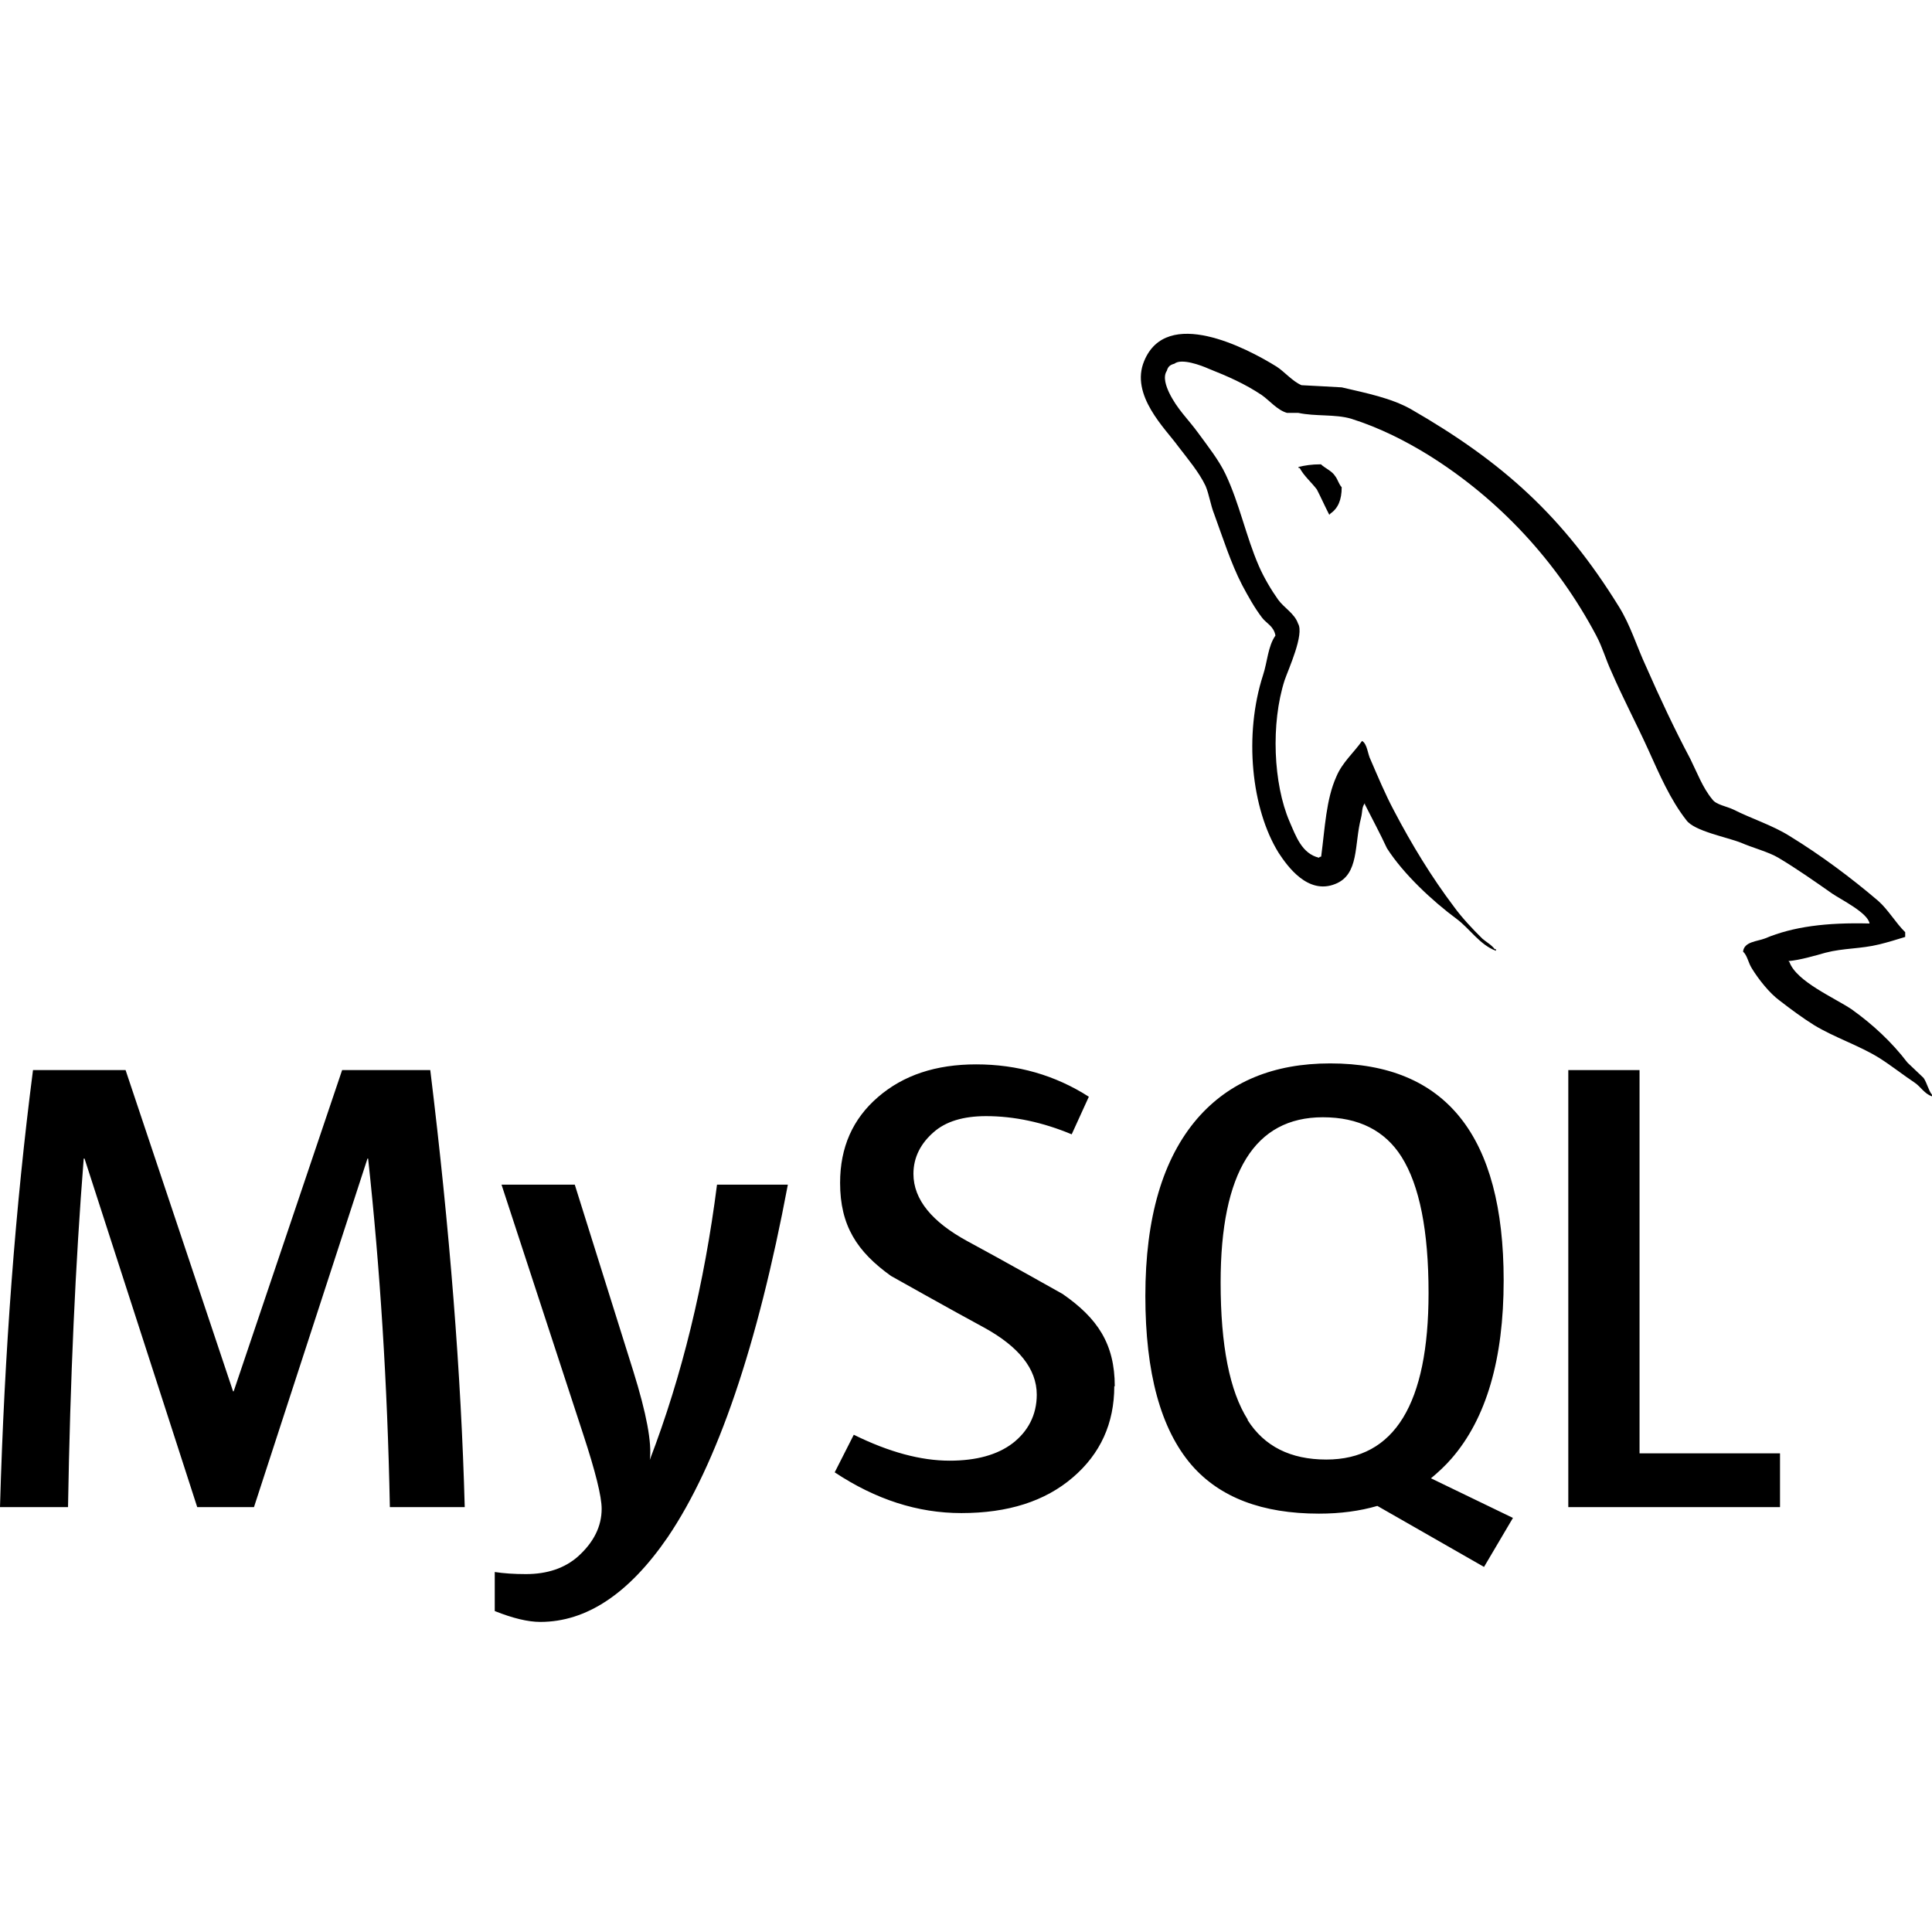
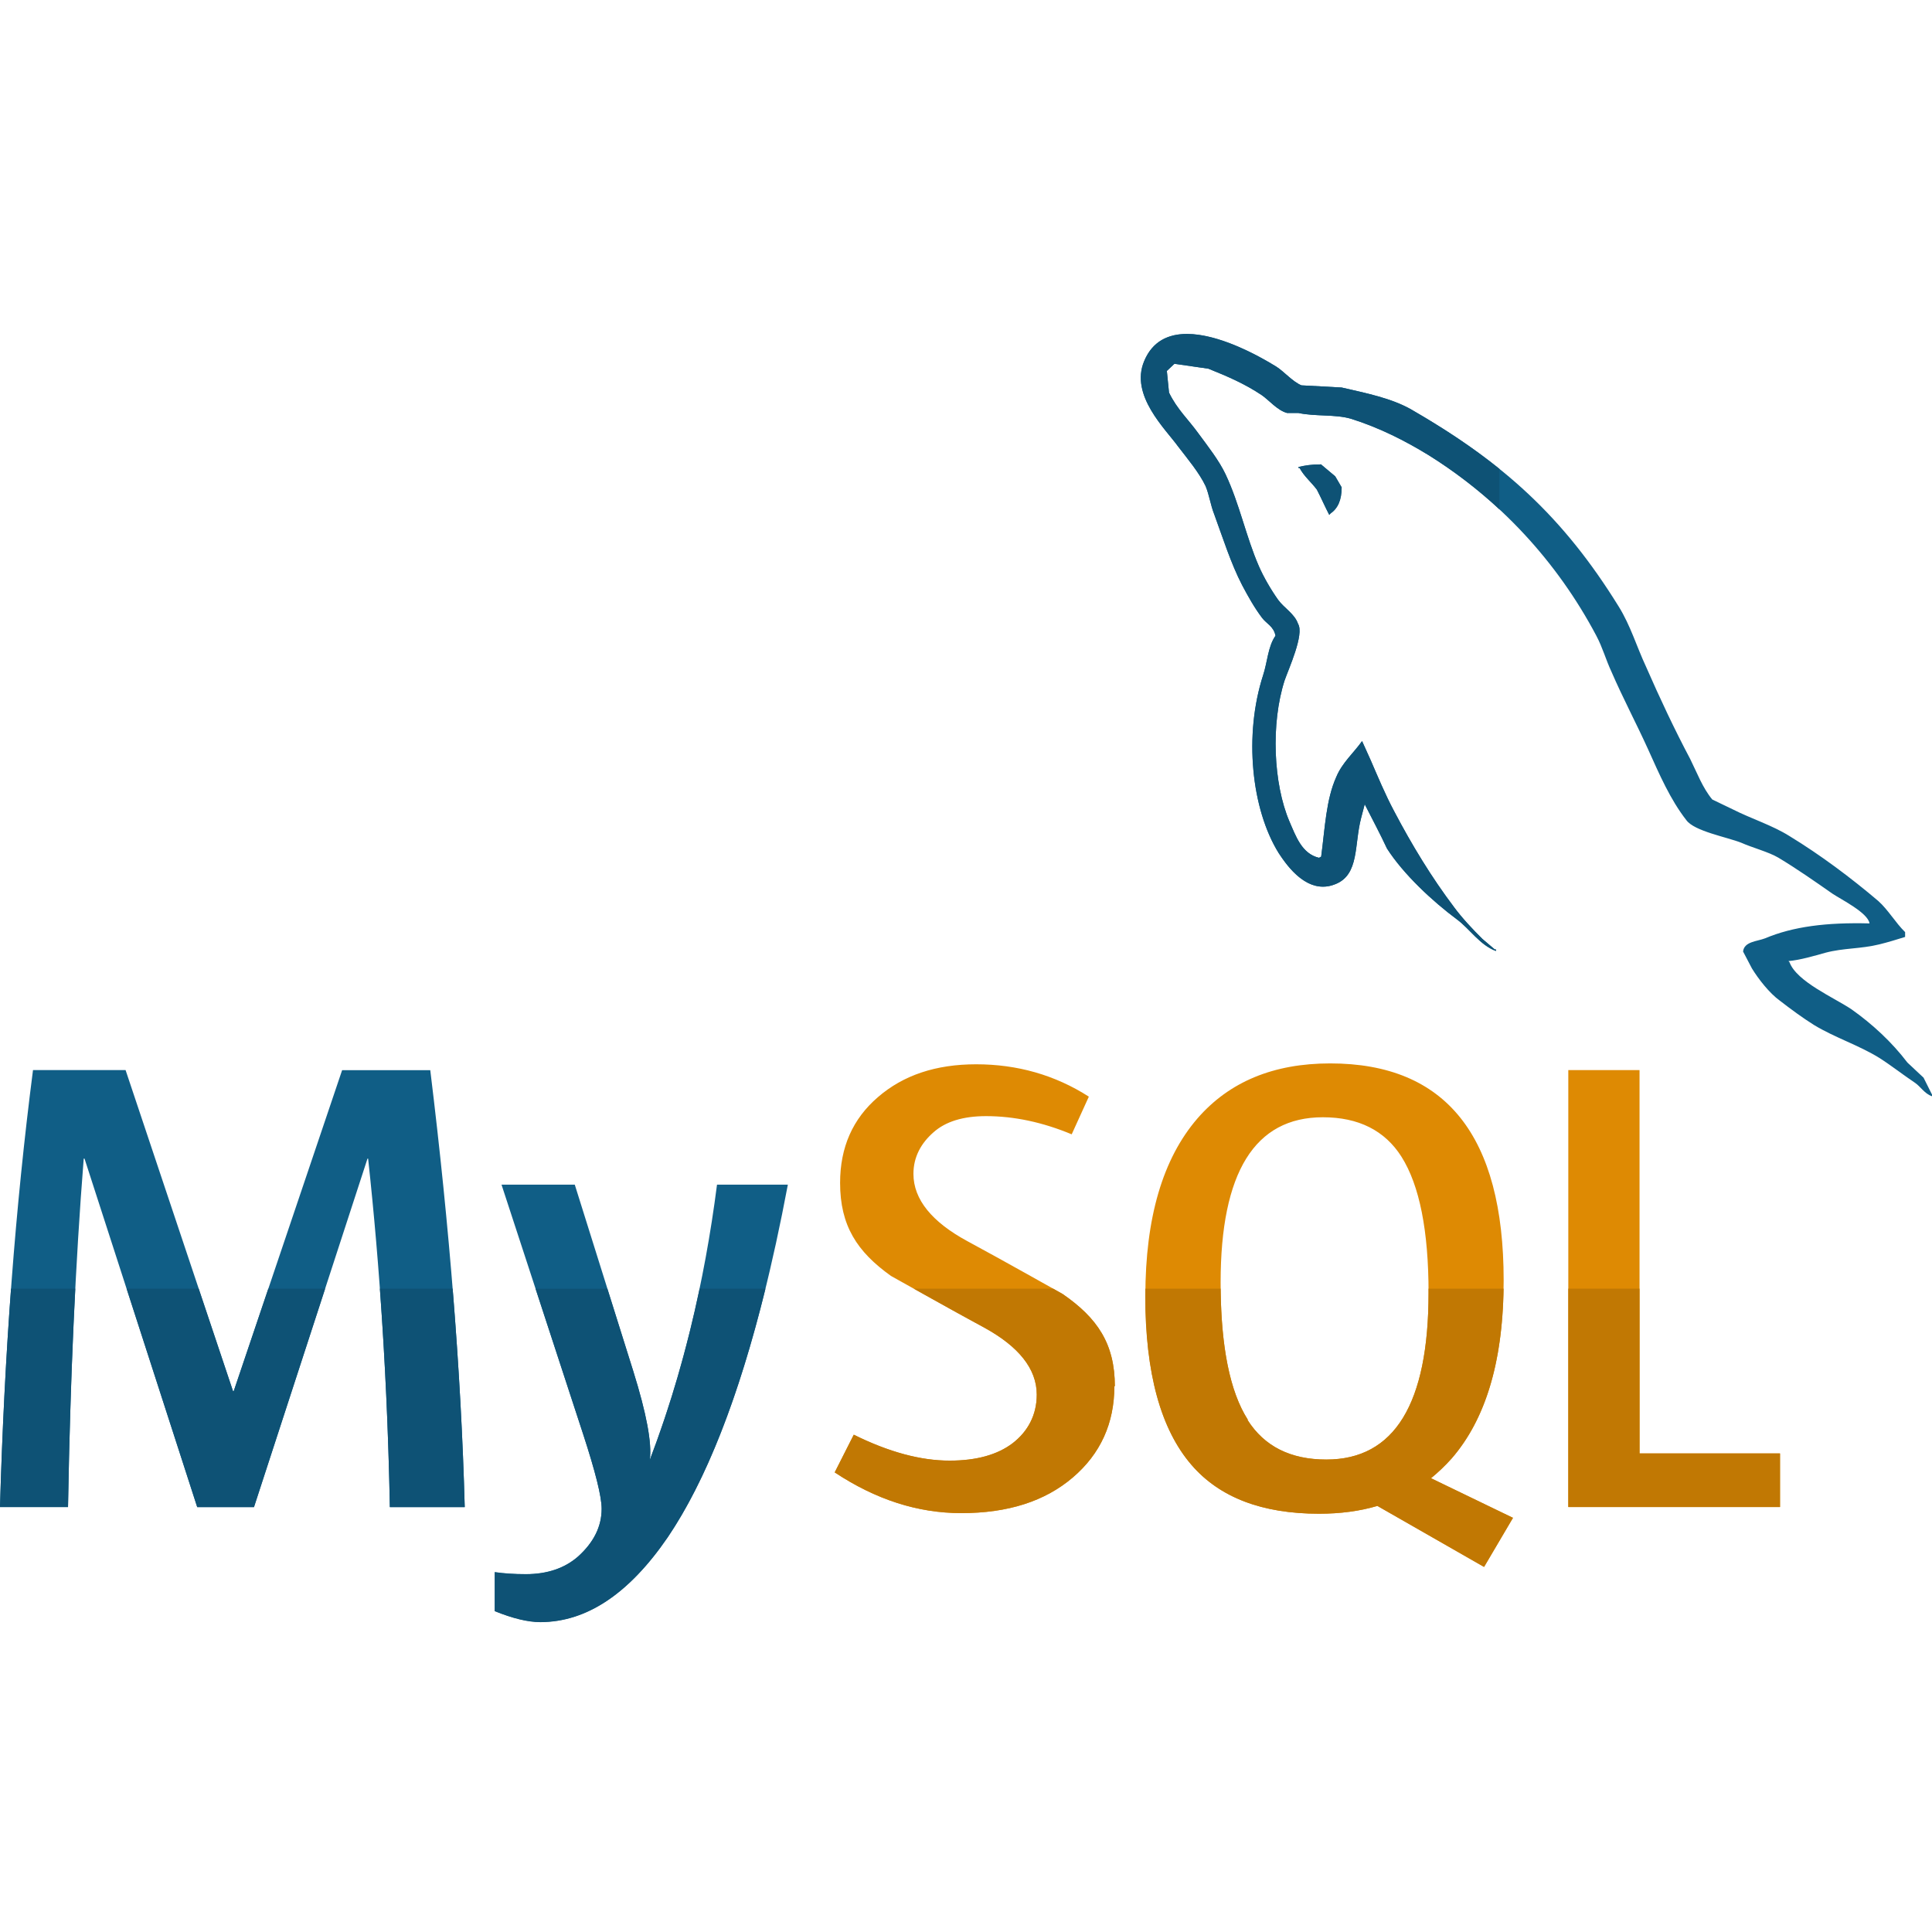
<svg xmlns="http://www.w3.org/2000/svg" enable-background="new 0 0 24 24" viewBox="0 0 24 24">
-   <path d="M6.532,19.554c-0.146,0-0.276-0.009-0.386-0.026v0.485c0.226,0.09,0.413,0.135,0.566,0.135c0.573,0,1.101-0.35,1.583-1.053c0.616-0.91,1.114-2.371,1.492-4.379h-0.88c-0.157,1.233-0.435,2.375-0.835,3.419c0.028-0.209-0.041-0.576-0.205-1.102L7.14,14.716H6.23l1.014,3.099c0.153,0.465,0.23,0.775,0.23,0.927c0,0.219-0.098,0.417-0.295,0.594C7.015,19.48,6.8,19.554,6.532,19.554z" />
-   <polygon points="19.482 13.293 19.482 18.722 22.112 18.722 22.112 18.054 20.367 18.054 20.367 13.293" />
-   <path d="M1.04 14.392h.01l1.4 4.33h.705l1.41-4.33h.008c.147 1.355.24 2.796.27 4.33H5.77h.003c-.044-1.64-.186-3.451-.428-5.429H4.25l-1.347 3.99H2.895l-1.335-3.99H.41C.192 14.981.055 16.792 0 18.722h.845C.872 17.134.937 15.691 1.04 14.392zM18.679 15.906c0-1.796-.718-2.696-2.155-2.696-.704 0-1.254.228-1.65.684-.43.499-.646 1.233-.646 2.204 0 .954.19 1.655.574 2.101.35.403.877.604 1.583.604.264 0 .506-.032.725-.096l1.325.758.36-.61h-.003l-1.016-.491c.09-.075.177-.155.255-.245C18.464 17.621 18.679 16.883 18.679 15.906zM16.476 18.131c-.445 0-.77-.164-.978-.491l.002-.005c-.225-.353-.337-.923-.337-1.704 0-1.368.424-2.052 1.27-2.052.443 0 .77.164.977.491.224.355.336.919.336 1.692C17.746 17.44 17.322 18.131 16.476 18.131zM13.2 16.074c0 0-.794-.447-1.187-.658-.432-.236-.666-.513-.666-.834 0-.21.095-.381.248-.515.152-.136.371-.202.654-.202.349 0 .704.076 1.064.226l.213-.467c-.42-.269-.888-.402-1.4-.402-.5 0-.905.134-1.22.407-.313.27-.47.623-.47 1.065 0 .531.21.854.632 1.156 0 0 .775.436 1.163.645.418.231.648.506.648.83 0 .256-.112.459-.3.604-.19.144-.451.216-.783.216-.357 0-.752-.106-1.19-.322l-.237.467c.509.337 1.03.506 1.573.506.581 0 1.04-.147 1.384-.442.344-.294.516-.673.516-1.135l.006.003C13.848 16.693 13.633 16.374 13.2 16.074zM16.405 5.768c-.115 0-.193.014-.274.032v.013h.014c.054.102.146.177.214.268.054.105.1.21.154.314l.014-.015c.094-.065.14-.169.14-.327-.04-.046-.046-.092-.08-.137-.04-.066-.126-.098-.18-.15L16.405 5.768z" />
-   <path d="M23.695,13.2c-0.194-0.255-0.435-0.478-0.695-0.663c-0.214-0.143-0.682-0.344-0.77-0.584l-0.013-0.014c0.146-0.013,0.32-0.065,0.46-0.104c0.227-0.059,0.435-0.046,0.67-0.104c0.106-0.026,0.213-0.059,0.32-0.092V11.58c-0.12-0.118-0.21-0.278-0.334-0.388c-0.34-0.29-0.717-0.571-1.104-0.808c-0.21-0.132-0.476-0.216-0.697-0.328c-0.08-0.039-0.214-0.059-0.26-0.125c-0.12-0.143-0.19-0.334-0.275-0.505c-0.192-0.361-0.38-0.761-0.547-1.142c-0.12-0.257-0.193-0.513-0.34-0.749c-0.69-1.116-1.437-1.793-2.586-2.454c-0.247-0.137-0.543-0.196-0.856-0.269c-0.167-0.008-0.334-0.02-0.5-0.027c-0.11-0.046-0.216-0.171-0.31-0.231c-0.38-0.236-1.364-0.746-1.644-0.071c-0.18,0.426,0.267,0.846,0.422,1.062c0.115,0.15,0.26,0.322,0.34,0.491c0.047,0.114,0.06,0.231,0.107,0.35c0.106,0.289,0.207,0.61,0.347,0.881c0.073,0.137,0.153,0.282,0.247,0.405c0.054,0.072,0.146,0.105,0.167,0.223c-0.094,0.134-0.1,0.328-0.154,0.491c-0.24,0.743-0.146,1.662,0.194,2.209c0.107,0.163,0.362,0.524,0.703,0.386c0.3-0.118,0.234-0.491,0.32-0.82c0.02-0.079,0.007-0.131,0.048-0.184v0.015c0.094,0.185,0.188,0.36,0.274,0.545c0.206,0.322,0.566,0.656,0.867,0.879c0.16,0.118,0.287,0.322,0.487,0.395v-0.02h-0.015c-0.043-0.057-0.1-0.084-0.154-0.131c-0.12-0.118-0.255-0.262-0.35-0.393c-0.28-0.37-0.527-0.776-0.747-1.196c-0.11-0.206-0.202-0.428-0.29-0.631c-0.04-0.078-0.04-0.196-0.107-0.236c-0.1,0.143-0.247,0.268-0.32,0.445c-0.127,0.283-0.14,0.63-0.188,0.992c-0.027,0.007-0.014,0-0.027,0.014c-0.214-0.051-0.287-0.269-0.367-0.452c-0.2-0.466-0.233-1.215-0.06-1.753c0.047-0.137,0.247-0.571,0.167-0.703c-0.042-0.125-0.174-0.196-0.247-0.297c-0.087-0.122-0.18-0.28-0.24-0.419c-0.16-0.367-0.24-0.774-0.414-1.141c-0.08-0.17-0.22-0.348-0.334-0.504c-0.127-0.177-0.267-0.301-0.368-0.511c-0.033-0.072-0.08-0.191-0.027-0.269c0.014-0.053,0.042-0.074,0.094-0.088c0.088-0.071,0.335,0.022,0.422,0.061c0.247,0.098,0.455,0.19,0.662,0.328c0.094,0.065,0.195,0.189,0.315,0.222h0.14c0.214,0.046,0.455,0.014,0.655,0.072c0.355,0.112,0.675,0.275,0.962,0.452c0.876,0.546,1.596,1.32,2.085,2.244c0.08,0.151,0.115,0.29,0.188,0.447c0.14,0.324,0.313,0.651,0.455,0.964c0.14,0.309,0.275,0.625,0.476,0.881c0.1,0.137,0.502,0.209,0.682,0.281c0.133,0.059,0.34,0.113,0.46,0.185c0.23,0.137,0.454,0.295,0.67,0.446c0.11,0.075,0.443,0.239,0.463,0.371c-0.535-0.014-0.95,0.039-1.297,0.185c-0.1,0.039-0.26,0.039-0.274,0.164c0.055,0.052,0.063,0.137,0.11,0.21c0.08,0.131,0.218,0.307,0.346,0.4c0.14,0.108,0.28,0.212,0.427,0.304c0.26,0.157,0.555,0.25,0.81,0.408c0.145,0.092,0.293,0.209,0.44,0.307c0.073,0.049,0.12,0.138,0.214,0.169V13.6c-0.046-0.059-0.06-0.144-0.105-0.21C23.828,13.324,23.761,13.265,23.695,13.2z" />
+   <path fill="#105E86" d="M6.532,19.554c-0.146,0-0.276-0.009-0.386-0.025v0.484c0.226,0.091,0.413,0.136,0.566,0.136c0.573,0,1.101-0.35,1.583-1.054c0.616-0.91,1.114-2.371,1.492-4.379h-0.88c-0.158,1.233-0.436,2.375-0.835,3.42c0.028-0.209-0.041-0.576-0.205-1.102L7.14,14.716H6.23l1.014,3.099c0.152,0.466,0.23,0.776,0.23,0.927c0,0.22-0.098,0.418-0.295,0.595C7.015,19.479,6.8,19.554,6.532,19.554L6.532,19.554z" />
+   <polygon fill="#DE8A03" points="19.482 13.293 19.482 18.721 22.112 18.721 22.112 18.055 20.367 18.055 20.367 13.293 19.482 13.293" />
+   <path fill="#105E86" d="M1.04,14.393h0.01l1.4,4.329h0.705l1.41-4.329h0.008c0.147,1.355,0.24,2.796,0.27,4.329H5.77h0.003c-0.044-1.639-0.186-3.451-0.428-5.428H4.25l-1.347,3.989H2.895L1.56,13.293H0.41C0.192,14.981,0.055,16.792,0,18.721h0.845C0.872,17.135,0.937,15.691,1.04,14.393L1.04,14.393z" />
+   <path fill="#DE8A03" d="M18.679 15.906c0-1.797-.718-2.696-2.155-2.696-.704 0-1.254.228-1.65.685-.43.499-.646 1.233-.646 2.204 0 .954.19 1.655.575 2.1.349.404.877.605 1.583.605.264 0 .506-.032.725-.097l1.325.758.36-.611h-.003l-1.016-.491c.09-.074.177-.156.256-.245C18.464 17.621 18.679 16.883 18.679 15.906L18.679 15.906zM16.476 18.131c-.445 0-.77-.164-.978-.491l.002-.005c-.225-.353-.337-.923-.337-1.704 0-1.367.424-2.052 1.27-2.052.443 0 .77.164.977.491.224.355.336.919.336 1.691C17.746 17.439 17.322 18.131 16.476 18.131L16.476 18.131zM13.2 16.074c0 0-.794-.447-1.187-.658-.432-.235-.666-.513-.666-.834 0-.21.095-.381.248-.515.152-.136.371-.202.654-.202.349 0 .704.076 1.064.226l.213-.468c-.42-.269-.888-.402-1.4-.402-.5 0-.905.135-1.22.408-.313.269-.47.623-.47 1.065 0 .531.21.855.632 1.156 0 0 .776.436 1.163.645.418.23.648.506.648.83 0 .255-.112.459-.3.604-.19.144-.451.216-.783.216-.357 0-.752-.105-1.19-.322l-.237.468c.509.337 1.03.506 1.573.506.581 0 1.04-.148 1.385-.443.344-.294.516-.673.516-1.135l.006.003C13.848 16.693 13.633 16.373 13.2 16.074L13.2 16.074z" />
+   <path fill="#0E5275" d="M9.509,16.008H8.691c-0.156,0.748-0.363,1.458-0.619,2.128c0.028-0.209-0.041-0.576-0.205-1.102l-0.322-1.025H6.653l0.591,1.807c0.152,0.466,0.23,0.776,0.23,0.927c0,0.22-0.098,0.418-0.295,0.595c-0.164,0.143-0.379,0.218-0.647,0.218c-0.146,0-0.276-0.009-0.386-0.025v0.484c0.226,0.091,0.413,0.136,0.566,0.136c0.573,0,1.101-0.35,1.583-1.054C8.77,18.393,9.175,17.363,9.509,16.008L9.509,16.008z" />
+   <polygon fill="#C17803" points="20.367 16.008 19.482 16.008 19.482 18.721 22.112 18.721 22.112 18.055 20.367 18.055 20.367 16.008" />
+   <path fill="#0E5275" d="M0.935,16.008H0.137C0.072,16.884,0.027,17.789,0,18.721h0.845C0.861,17.765,0.891,16.86,0.935,16.008L0.935,16.008z M4.039,16.008H3.333l-0.43,1.274H2.895l-0.427-1.274H1.573l0.877,2.714h0.705L4.039,16.008L4.039,16.008z M5.623,16.008H4.719c0.064,0.871,0.106,1.775,0.124,2.714H5.77h0.003C5.75,17.864,5.7,16.959,5.623,16.008L5.623,16.008z" />
+   <path fill="#C17803" d="M18.678 16.008h-.932c0 .018 0 .036 0 .054 0 1.378-.424 2.069-1.27 2.069-.445 0-.77-.164-.978-.491l.002-.005c-.218-.342-.329-.885-.337-1.627h-.935c0 .03-.001.06-.001.091 0 .954.19 1.655.575 2.1.349.404.877.605 1.583.605.264 0 .506-.032.725-.097l1.325.758.36-.611h-.003l-1.016-.491c.09-.074.177-.156.256-.245C18.449 17.639 18.664 16.934 18.678 16.008L18.678 16.008zM13.082 16.008h-1.731c.261.146.643.359.88.486.418.23.648.506.648.83 0 .255-.112.459-.3.604-.19.144-.451.216-.783.216-.357 0-.752-.105-1.19-.322l-.237.468c.509.337 1.03.506 1.573.506.581 0 1.04-.148 1.385-.443.344-.294.516-.673.516-1.135l.006.003c0-.528-.215-.847-.648-1.146C13.2 16.074 13.155 16.049 13.082 16.008L13.082 16.008z" />
+   <path fill="#105E86" d="M16.406,5.769c-0.115,0-0.194,0.013-0.275,0.032v0.013h0.014c0.054,0.102,0.146,0.177,0.214,0.268c0.054,0.104,0.1,0.21,0.154,0.314l0.013-0.015c0.094-0.065,0.141-0.169,0.141-0.327l-0.08-0.137l-0.18-0.151L16.406,5.769L16.406,5.769z" />
+   <path fill="#105E86" d="M23.695,13.2c-0.194-0.255-0.435-0.478-0.695-0.662c-0.214-0.144-0.682-0.344-0.77-0.585l-0.013-0.014c0.146-0.013,0.32-0.065,0.46-0.104c0.227-0.06,0.435-0.046,0.67-0.104c0.106-0.026,0.213-0.059,0.319-0.092v-0.06c-0.12-0.117-0.21-0.277-0.334-0.387c-0.34-0.289-0.717-0.571-1.104-0.807c-0.21-0.132-0.476-0.216-0.697-0.328l-0.26-0.125c-0.12-0.143-0.19-0.333-0.275-0.504c-0.192-0.361-0.38-0.761-0.547-1.143c-0.12-0.257-0.193-0.512-0.34-0.749c-0.69-1.116-1.437-1.792-2.586-2.454c-0.247-0.137-0.543-0.196-0.856-0.268c-0.167-0.008-0.334-0.02-0.5-0.027c-0.11-0.046-0.216-0.171-0.31-0.231c-0.38-0.235-1.364-0.746-1.644-0.07c-0.18,0.426,0.267,0.846,0.423,1.063c0.115,0.15,0.26,0.322,0.34,0.49c0.047,0.115,0.06,0.231,0.107,0.35c0.106,0.289,0.207,0.611,0.347,0.881c0.073,0.138,0.153,0.281,0.247,0.405c0.054,0.073,0.146,0.106,0.167,0.223c-0.094,0.134-0.1,0.328-0.154,0.491c-0.24,0.743-0.146,1.662,0.194,2.209c0.107,0.163,0.362,0.525,0.703,0.386c0.3-0.117,0.234-0.491,0.32-0.819l0.048-0.184v0.015c0.094,0.185,0.188,0.36,0.274,0.545c0.206,0.321,0.566,0.655,0.867,0.879c0.16,0.117,0.287,0.321,0.487,0.394v-0.019h-0.015l-0.154-0.131c-0.12-0.118-0.255-0.263-0.35-0.392c-0.28-0.37-0.527-0.777-0.747-1.196c-0.11-0.206-0.202-0.428-0.29-0.631L16.92,9.206c-0.1,0.143-0.247,0.268-0.32,0.445c-0.127,0.282-0.14,0.63-0.188,0.991l-0.027,0.014c-0.214-0.051-0.287-0.268-0.367-0.451c-0.2-0.467-0.233-1.216-0.06-1.753c0.047-0.137,0.247-0.572,0.167-0.702c-0.042-0.125-0.174-0.197-0.247-0.298c-0.087-0.122-0.18-0.281-0.24-0.419c-0.16-0.367-0.24-0.774-0.414-1.142c-0.08-0.17-0.22-0.348-0.334-0.503c-0.127-0.177-0.267-0.302-0.368-0.511l-0.027-0.269l0.094-0.089l0.422,0.061c0.247,0.099,0.455,0.19,0.662,0.328c0.094,0.065,0.195,0.19,0.315,0.222h0.14c0.214,0.046,0.455,0.014,0.655,0.072c0.355,0.112,0.675,0.275,0.962,0.451c0.876,0.546,1.596,1.32,2.085,2.244c0.08,0.151,0.115,0.29,0.188,0.447c0.14,0.324,0.313,0.65,0.455,0.964c0.14,0.31,0.275,0.624,0.476,0.881c0.1,0.137,0.502,0.209,0.682,0.28c0.133,0.06,0.34,0.114,0.46,0.185c0.23,0.138,0.454,0.295,0.67,0.446c0.11,0.074,0.443,0.238,0.463,0.371c-0.535-0.014-0.95,0.039-1.297,0.185c-0.1,0.039-0.26,0.039-0.274,0.164l0.11,0.21c0.08,0.131,0.218,0.308,0.346,0.4c0.14,0.108,0.28,0.212,0.427,0.304c0.26,0.157,0.555,0.25,0.81,0.408c0.145,0.092,0.293,0.209,0.44,0.307c0.073,0.049,0.12,0.137,0.214,0.169v-0.021l-0.105-0.21L23.695,13.2L23.695,13.2z" />
+   <path fill="#0E5275" d="M16.407,5.767l-0.002,0.002c-0.115,0-0.194,0.013-0.275,0.032v0.013h0.014c0.054,0.102,0.146,0.177,0.214,0.268c0.054,0.104,0.1,0.21,0.154,0.314l0.013-0.015c0.094-0.065,0.141-0.169,0.141-0.327l-0.08-0.137L16.407,5.767L16.407,5.767z" />
+   <path fill="#0E5275" d="M14.745,4.148c-0.229,0-0.427,0.088-0.531,0.337c-0.18,0.426,0.267,0.846,0.423,1.063c0.115,0.15,0.26,0.322,0.34,0.49c0.047,0.115,0.06,0.231,0.107,0.35c0.106,0.289,0.207,0.611,0.347,0.881c0.073,0.138,0.153,0.281,0.247,0.405c0.054,0.073,0.146,0.106,0.167,0.223c-0.094,0.134-0.1,0.328-0.154,0.491c-0.24,0.743-0.146,1.662,0.194,2.209c0.09,0.138,0.286,0.417,0.55,0.417c0.049,0,0.1-0.009,0.153-0.031c0.3-0.117,0.234-0.491,0.32-0.819l0.048-0.184v0.015c0.094,0.185,0.188,0.36,0.274,0.545c0.206,0.321,0.566,0.655,0.867,0.879c0.16,0.117,0.287,0.321,0.487,0.394v-0.019h-0.015l-0.154-0.131c-0.12-0.118-0.255-0.263-0.35-0.392c-0.28-0.37-0.527-0.777-0.747-1.196c-0.11-0.206-0.202-0.428-0.29-0.631L16.92,9.206c-0.1,0.143-0.247,0.268-0.32,0.445c-0.127,0.282-0.14,0.63-0.188,0.991l-0.027,0.014c-0.214-0.051-0.287-0.268-0.367-0.451c-0.2-0.467-0.233-1.216-0.06-1.753c0.047-0.137,0.247-0.572,0.167-0.702c-0.042-0.125-0.174-0.197-0.247-0.298c-0.087-0.122-0.18-0.281-0.24-0.419c-0.16-0.367-0.24-0.774-0.414-1.142c-0.08-0.17-0.22-0.348-0.334-0.503c-0.127-0.177-0.267-0.302-0.368-0.511l-0.027-0.269l0.094-0.089l0.422,0.061c0.247,0.099,0.455,0.19,0.662,0.328c0.094,0.065,0.195,0.19,0.315,0.222h0.14c0.214,0.046,0.455,0.014,0.655,0.072c0.355,0.112,0.675,0.275,0.962,0.451c0.315,0.197,0.611,0.423,0.882,0.675V5.825c-0.326-0.263-0.689-0.504-1.104-0.743c-0.247-0.137-0.543-0.196-0.856-0.268c-0.167-0.008-0.334-0.02-0.5-0.027c-0.11-0.046-0.216-0.171-0.31-0.231C15.618,4.407,15.137,4.148,14.745,4.148L14.745,4.148z" />
</svg>
